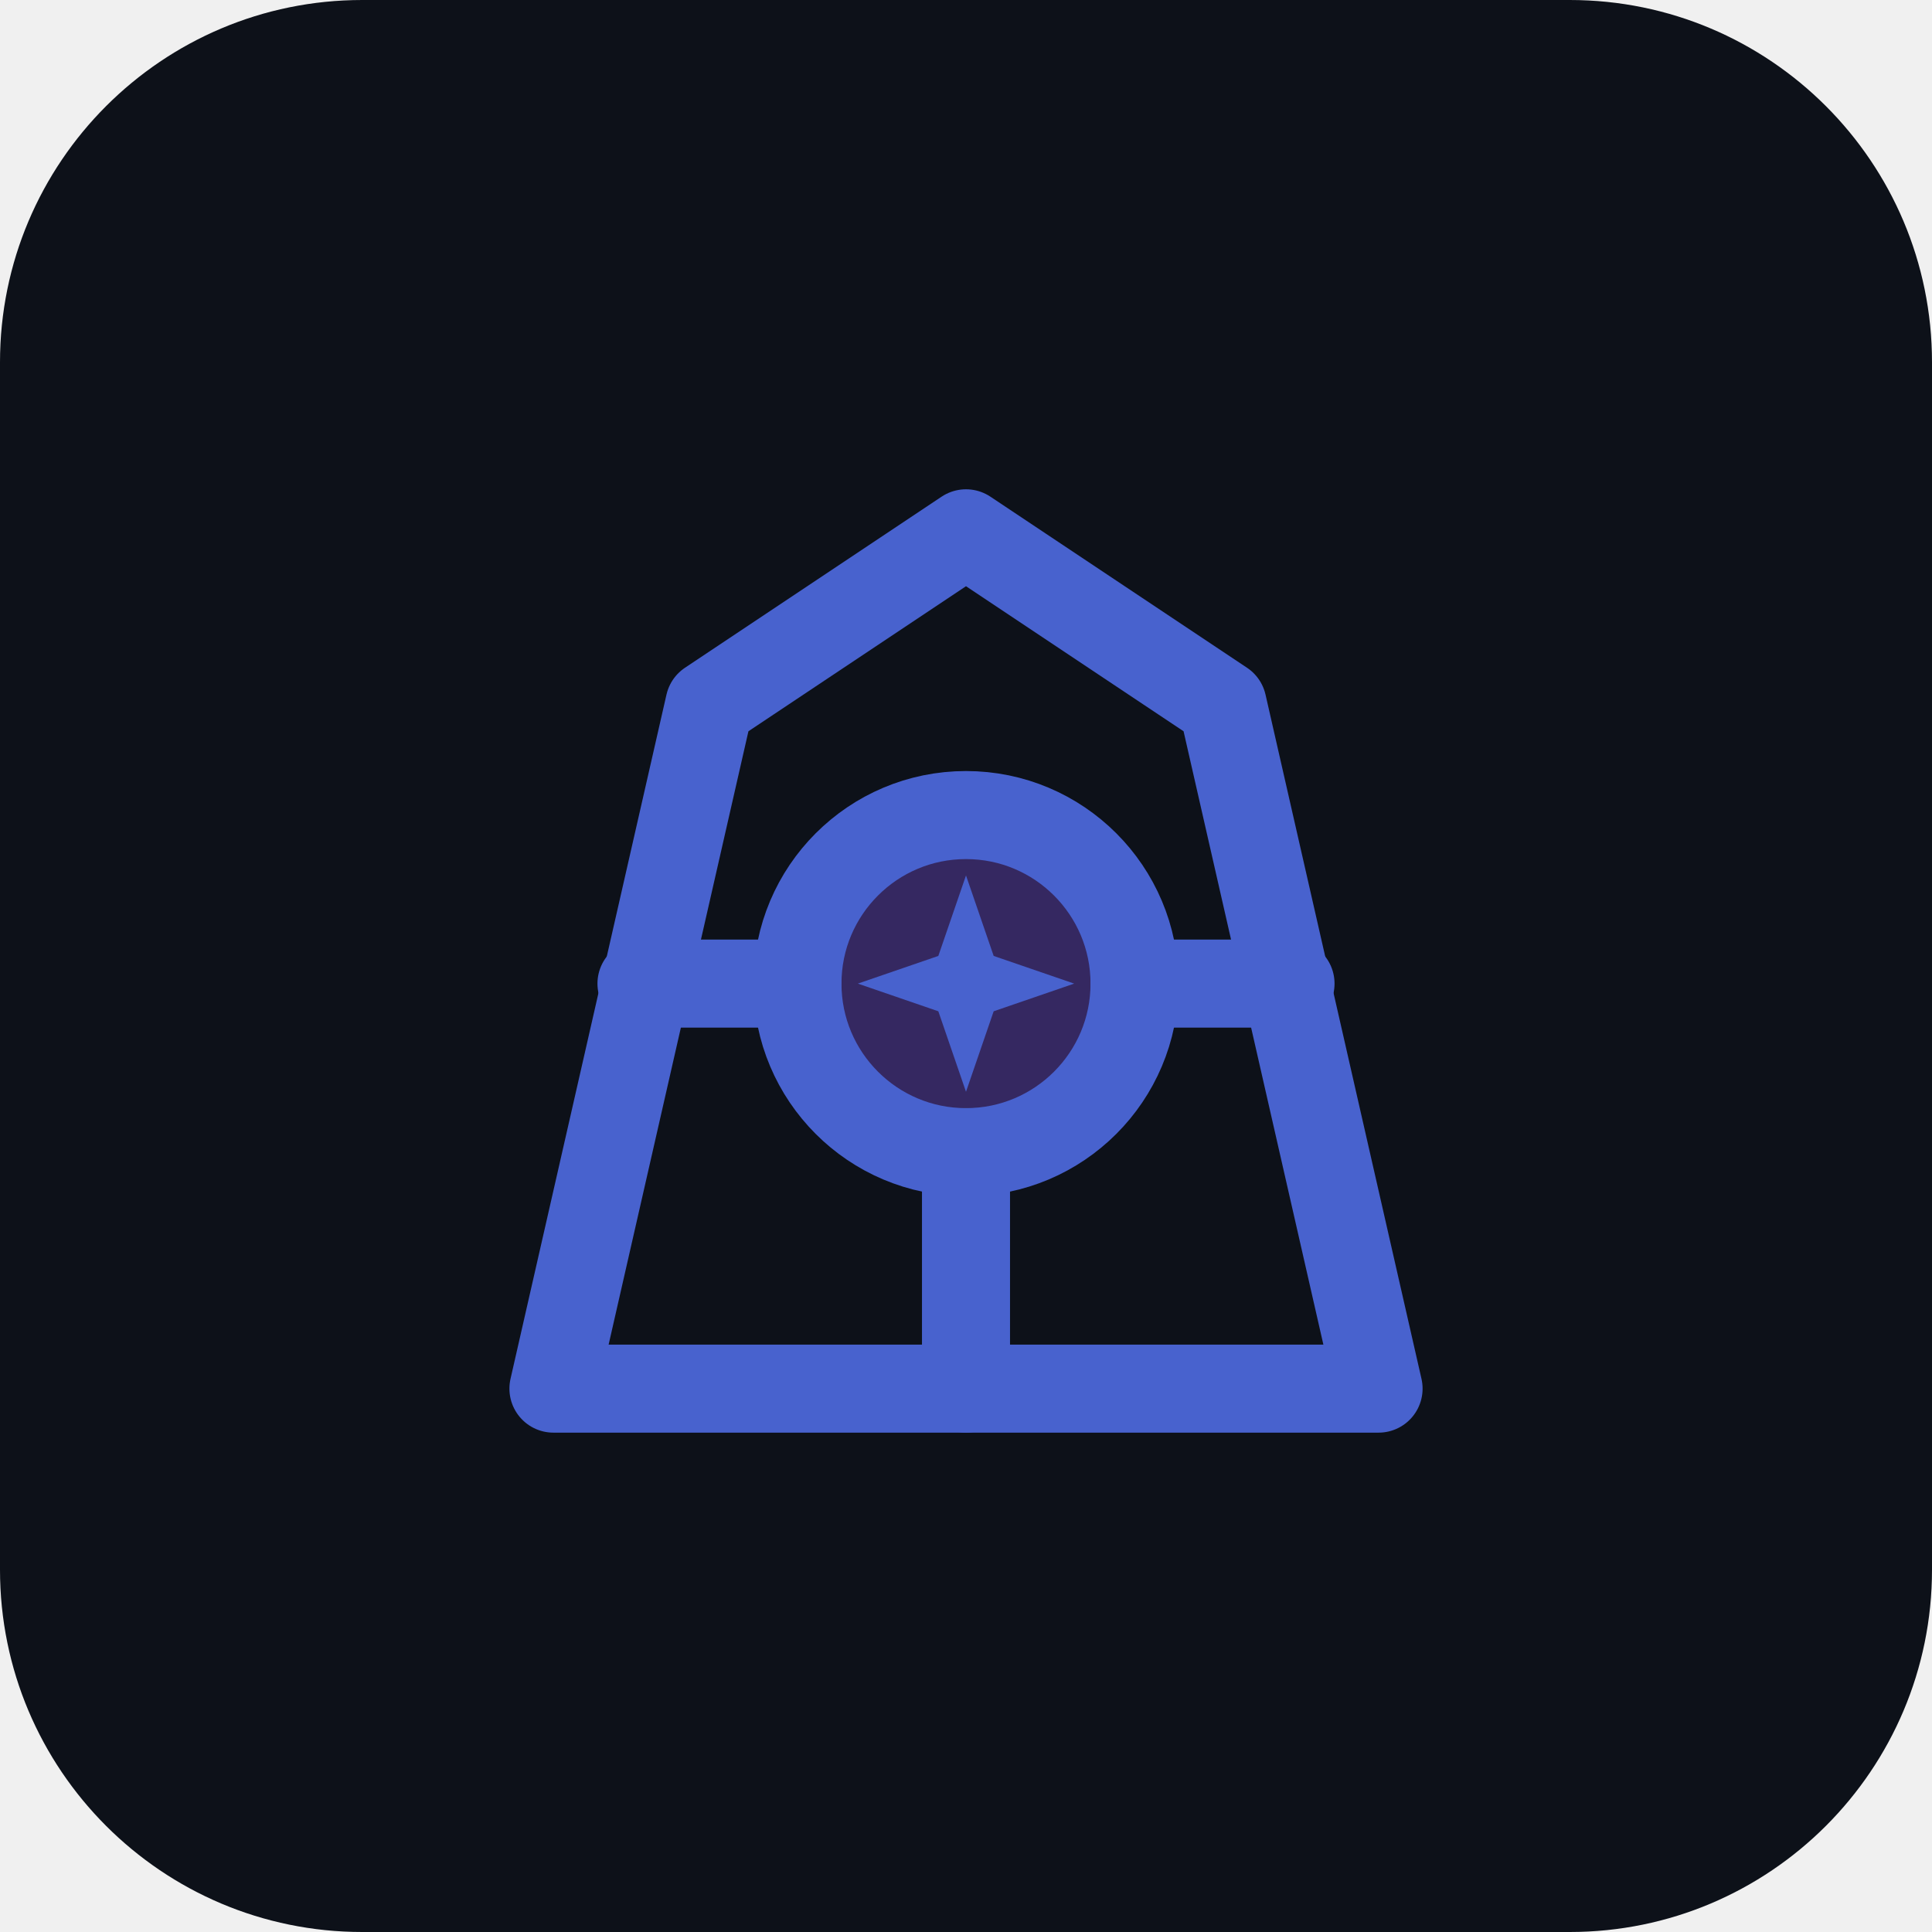
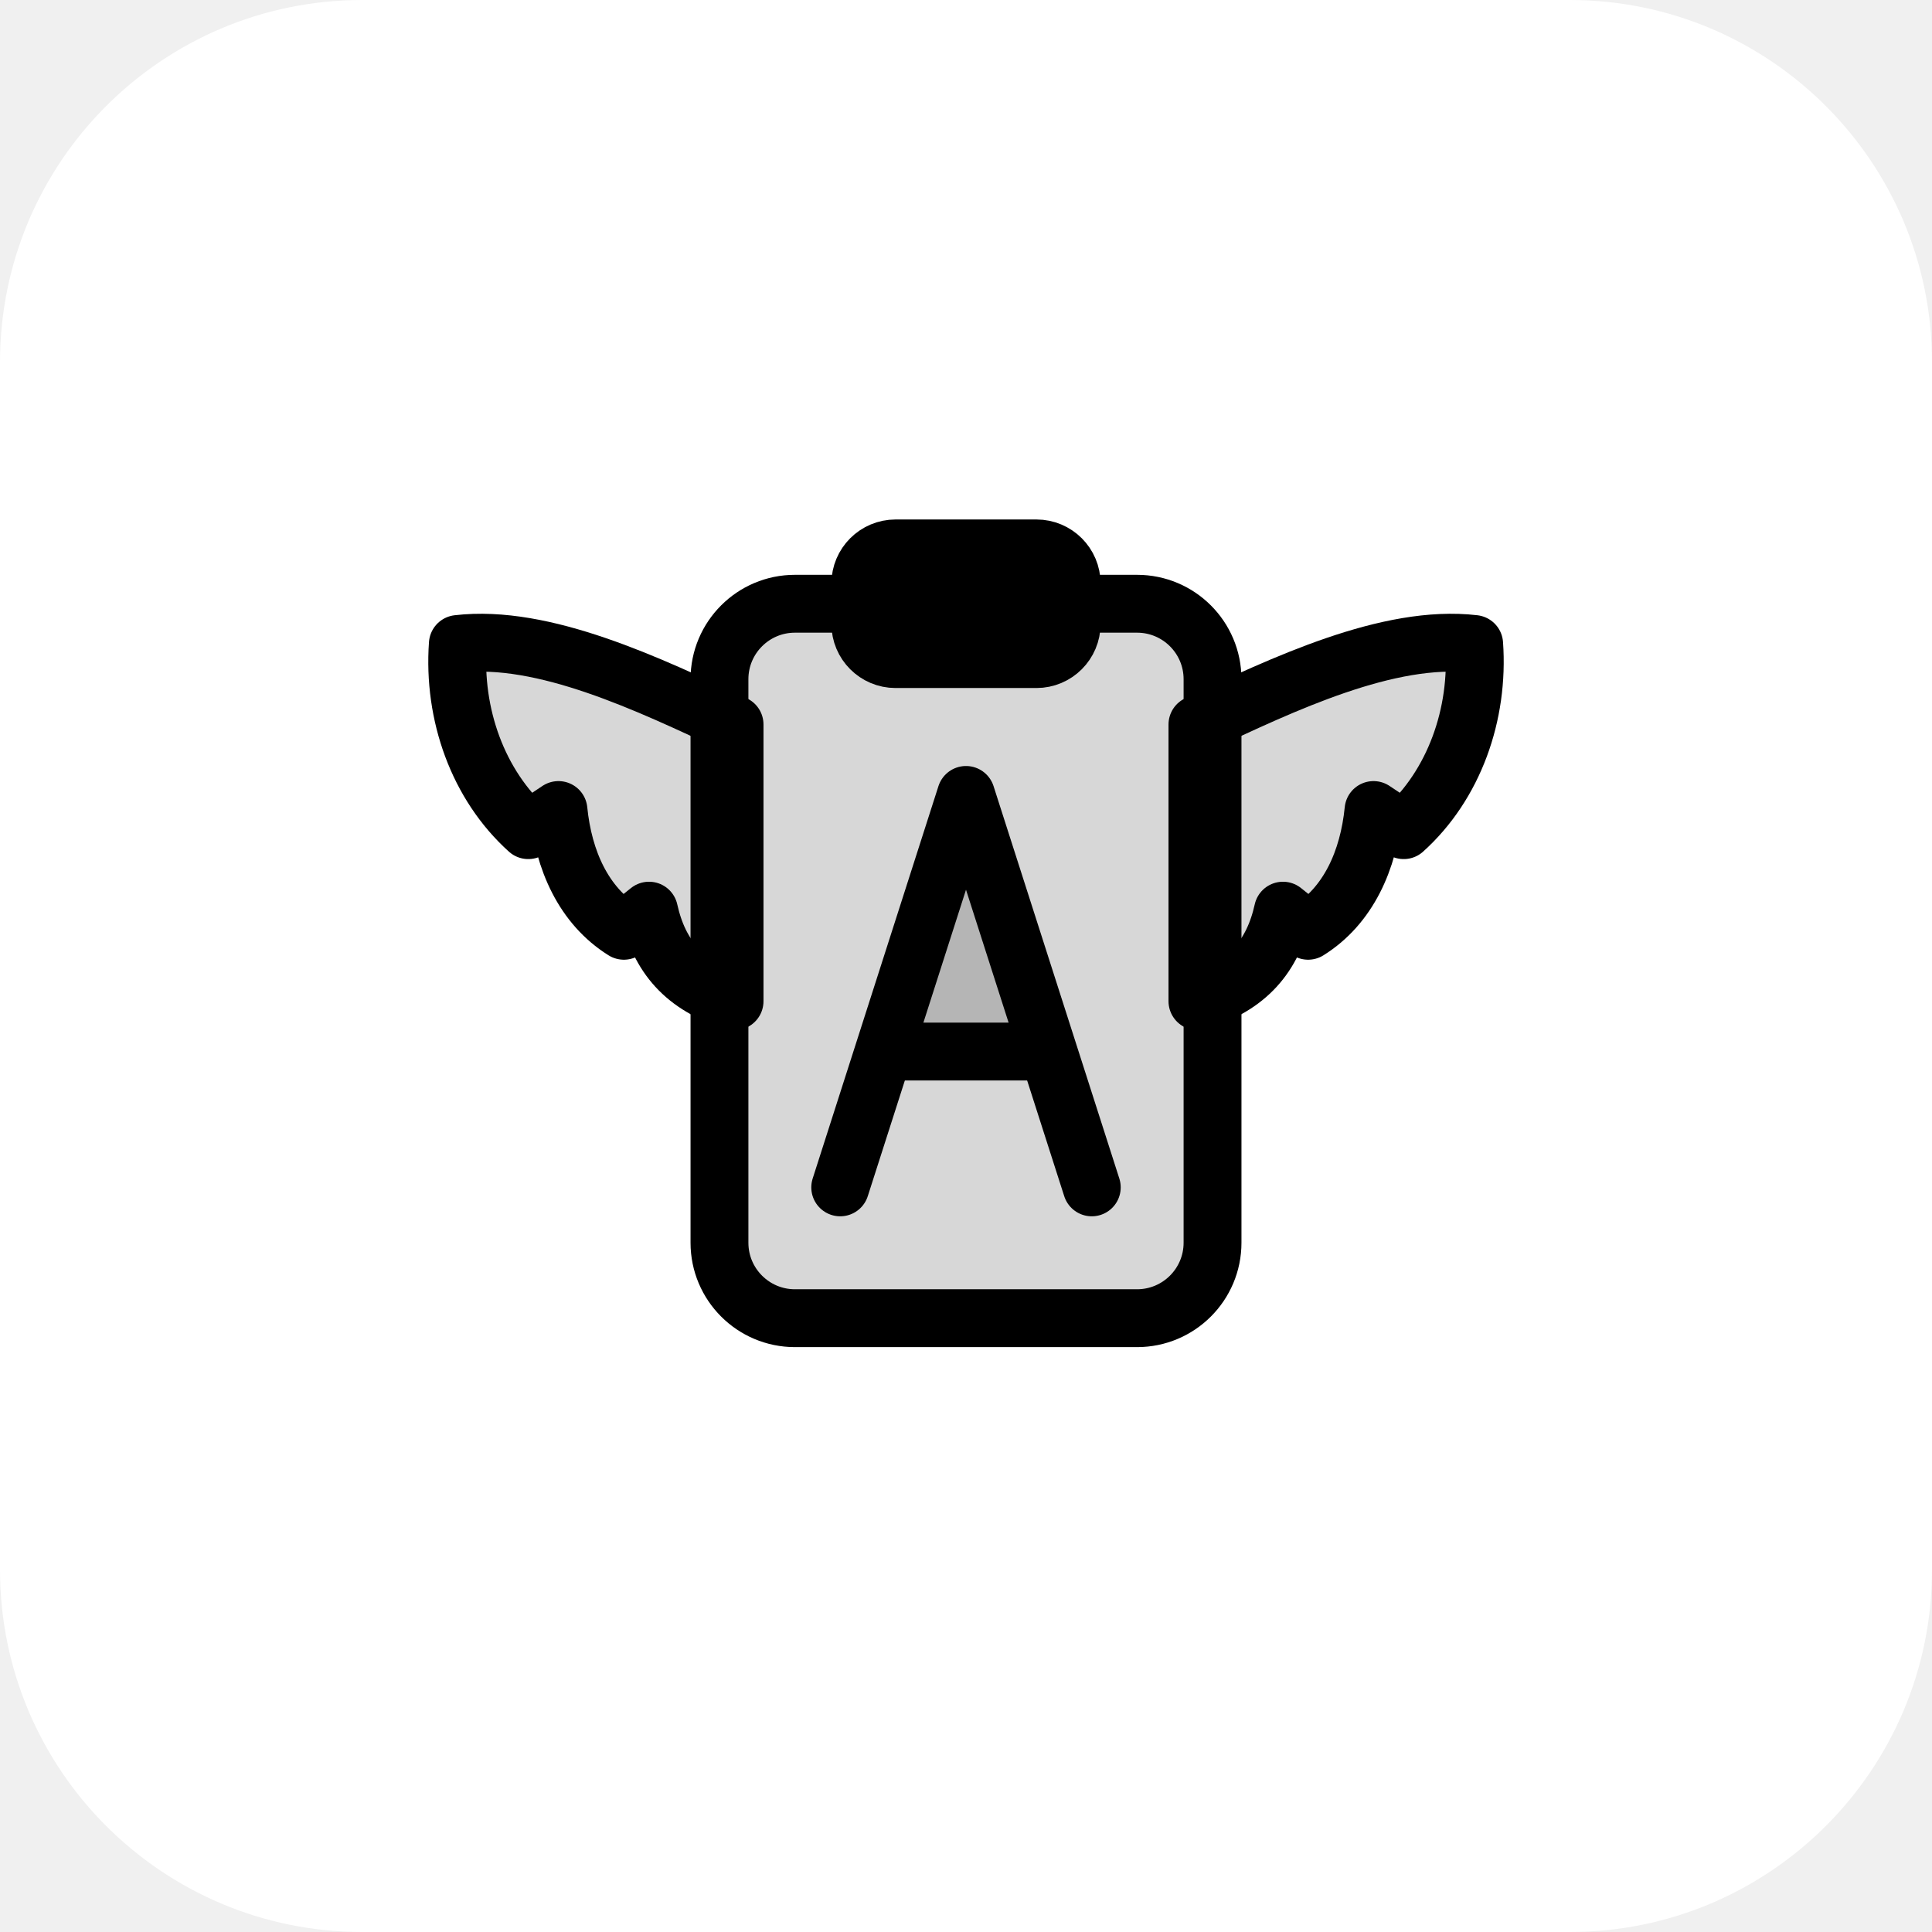
<svg xmlns="http://www.w3.org/2000/svg" viewBox="0 0 512 512">
-   <rect width="512" height="512" rx="96" fill="#0d1119" />
-   <g transform="translate(96 96) scale(13.33333)" fill="none" stroke="#4862ce" stroke-width="1.75" stroke-linecap="round" stroke-linejoin="round">
-     <path d="M12 3.4 17.1 6.8 20.2 20.4H3.8L6.9 6.8Z" />
-     <path d="M5.55 12.35h3.1M15.35 12.35h3.1" />
-     <path d="M12 15.7v4.7" />
-     <circle cx="12" cy="12.35" r="3.35" fill="#6846b8" fill-opacity="0.45" stroke="none" />
-     <circle cx="12" cy="12.35" r="3.35" />
-     <path fill="#4862ce" stroke="none" d="M12 10.2 12.55 11.8 14.15 12.35 12.55 12.9 12 14.5 11.45 12.9 9.85 12.35 11.45 11.8Z" />
+   <rect width="512" height="512" rx="96" fill="#ffffff" />
+   <g transform="translate(96 96) scale(13.33333)" fill="none" stroke="#000000" stroke-width="1.15" stroke-linecap="round" stroke-linejoin="round">
+     <path fill="#000000" fill-opacity="0.16" stroke="none" d="M7.4 7.2C5.7 6.4 3.6 5.4 1.9 5.6 1.8 7 2.3 8.4 3.3 9.3L3.9 8.9C4 9.9 4.4 10.8 5.2 11.3L5.7 10.9C5.9 11.8 6.4 12.4 7.4 12.7Z" />
+     <path d="M7.4 7.2C5.7 6.4 3.6 5.4 1.9 5.6 1.8 7 2.3 8.4 3.3 9.3L3.9 8.9C4 9.9 4.4 10.8 5.2 11.3L5.7 10.9C5.9 11.8 6.4 12.4 7.4 12.7Z" />
+     <path fill="#000000" fill-opacity="0.16" stroke="none" d="M16.6 7.2C18.3 6.4 20.4 5.4 22.1 5.6 22.2 7 21.7 8.4 20.7 9.3L20.1 8.9C20 9.9 19.6 10.8 18.8 11.3L18.3 10.9C18.1 11.8 17.6 12.4 16.6 12.7Z" />
+     <path d="M16.6 7.2C18.3 6.4 20.4 5.4 22.1 5.6 22.2 7 21.7 8.4 20.7 9.3L20.1 8.9C20 9.9 19.6 10.8 18.8 11.3L18.3 10.9C18.1 11.8 17.6 12.4 16.6 12.7Z" />
+     <rect fill="#000000" fill-opacity="0.16" stroke="none" x="7.1" y="4.8" width="9.8" height="14.2" rx="1.5" />
+     <rect x="7.1" y="4.8" width="9.8" height="14.2" rx="1.5" />
+     <rect x="9.9" y="3.7" width="4.2" height="2.2" rx="0.7" />
+     <path fill="#000000" fill-opacity="0.16" stroke="none" d="M12 9.7 13.5 13.7H10.5Z" />
+     <path d="M9.5 16.4 12 8.6l2.5 7.8" />
+     <path d="M10.5 13.7h3" />
  </g>
</svg>
